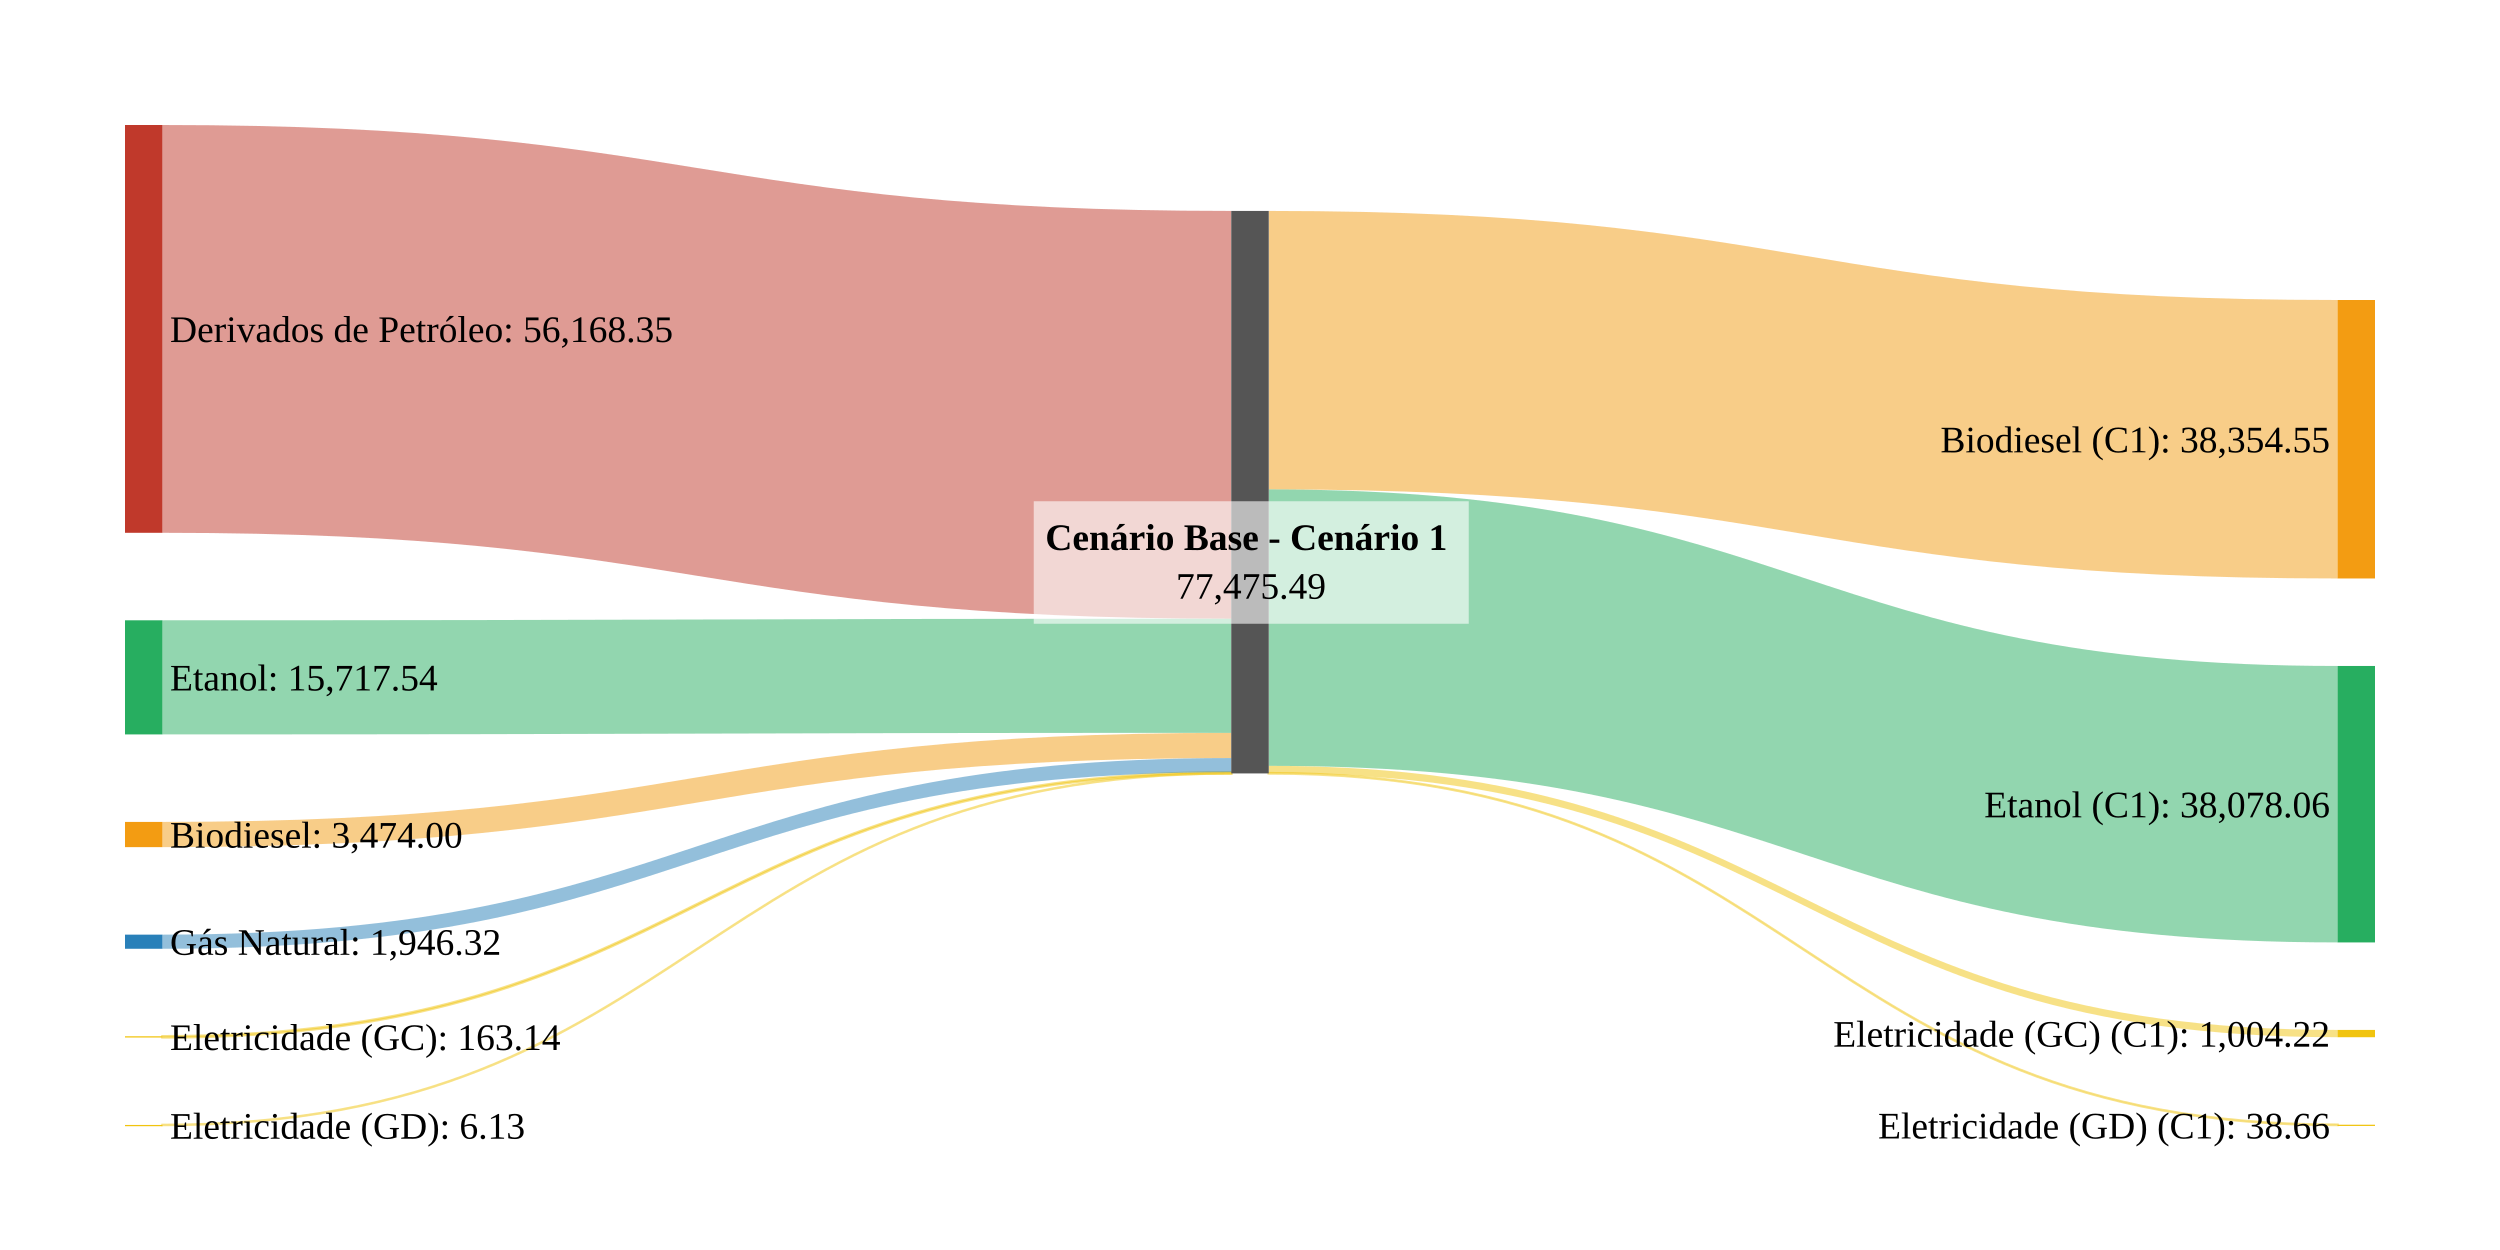
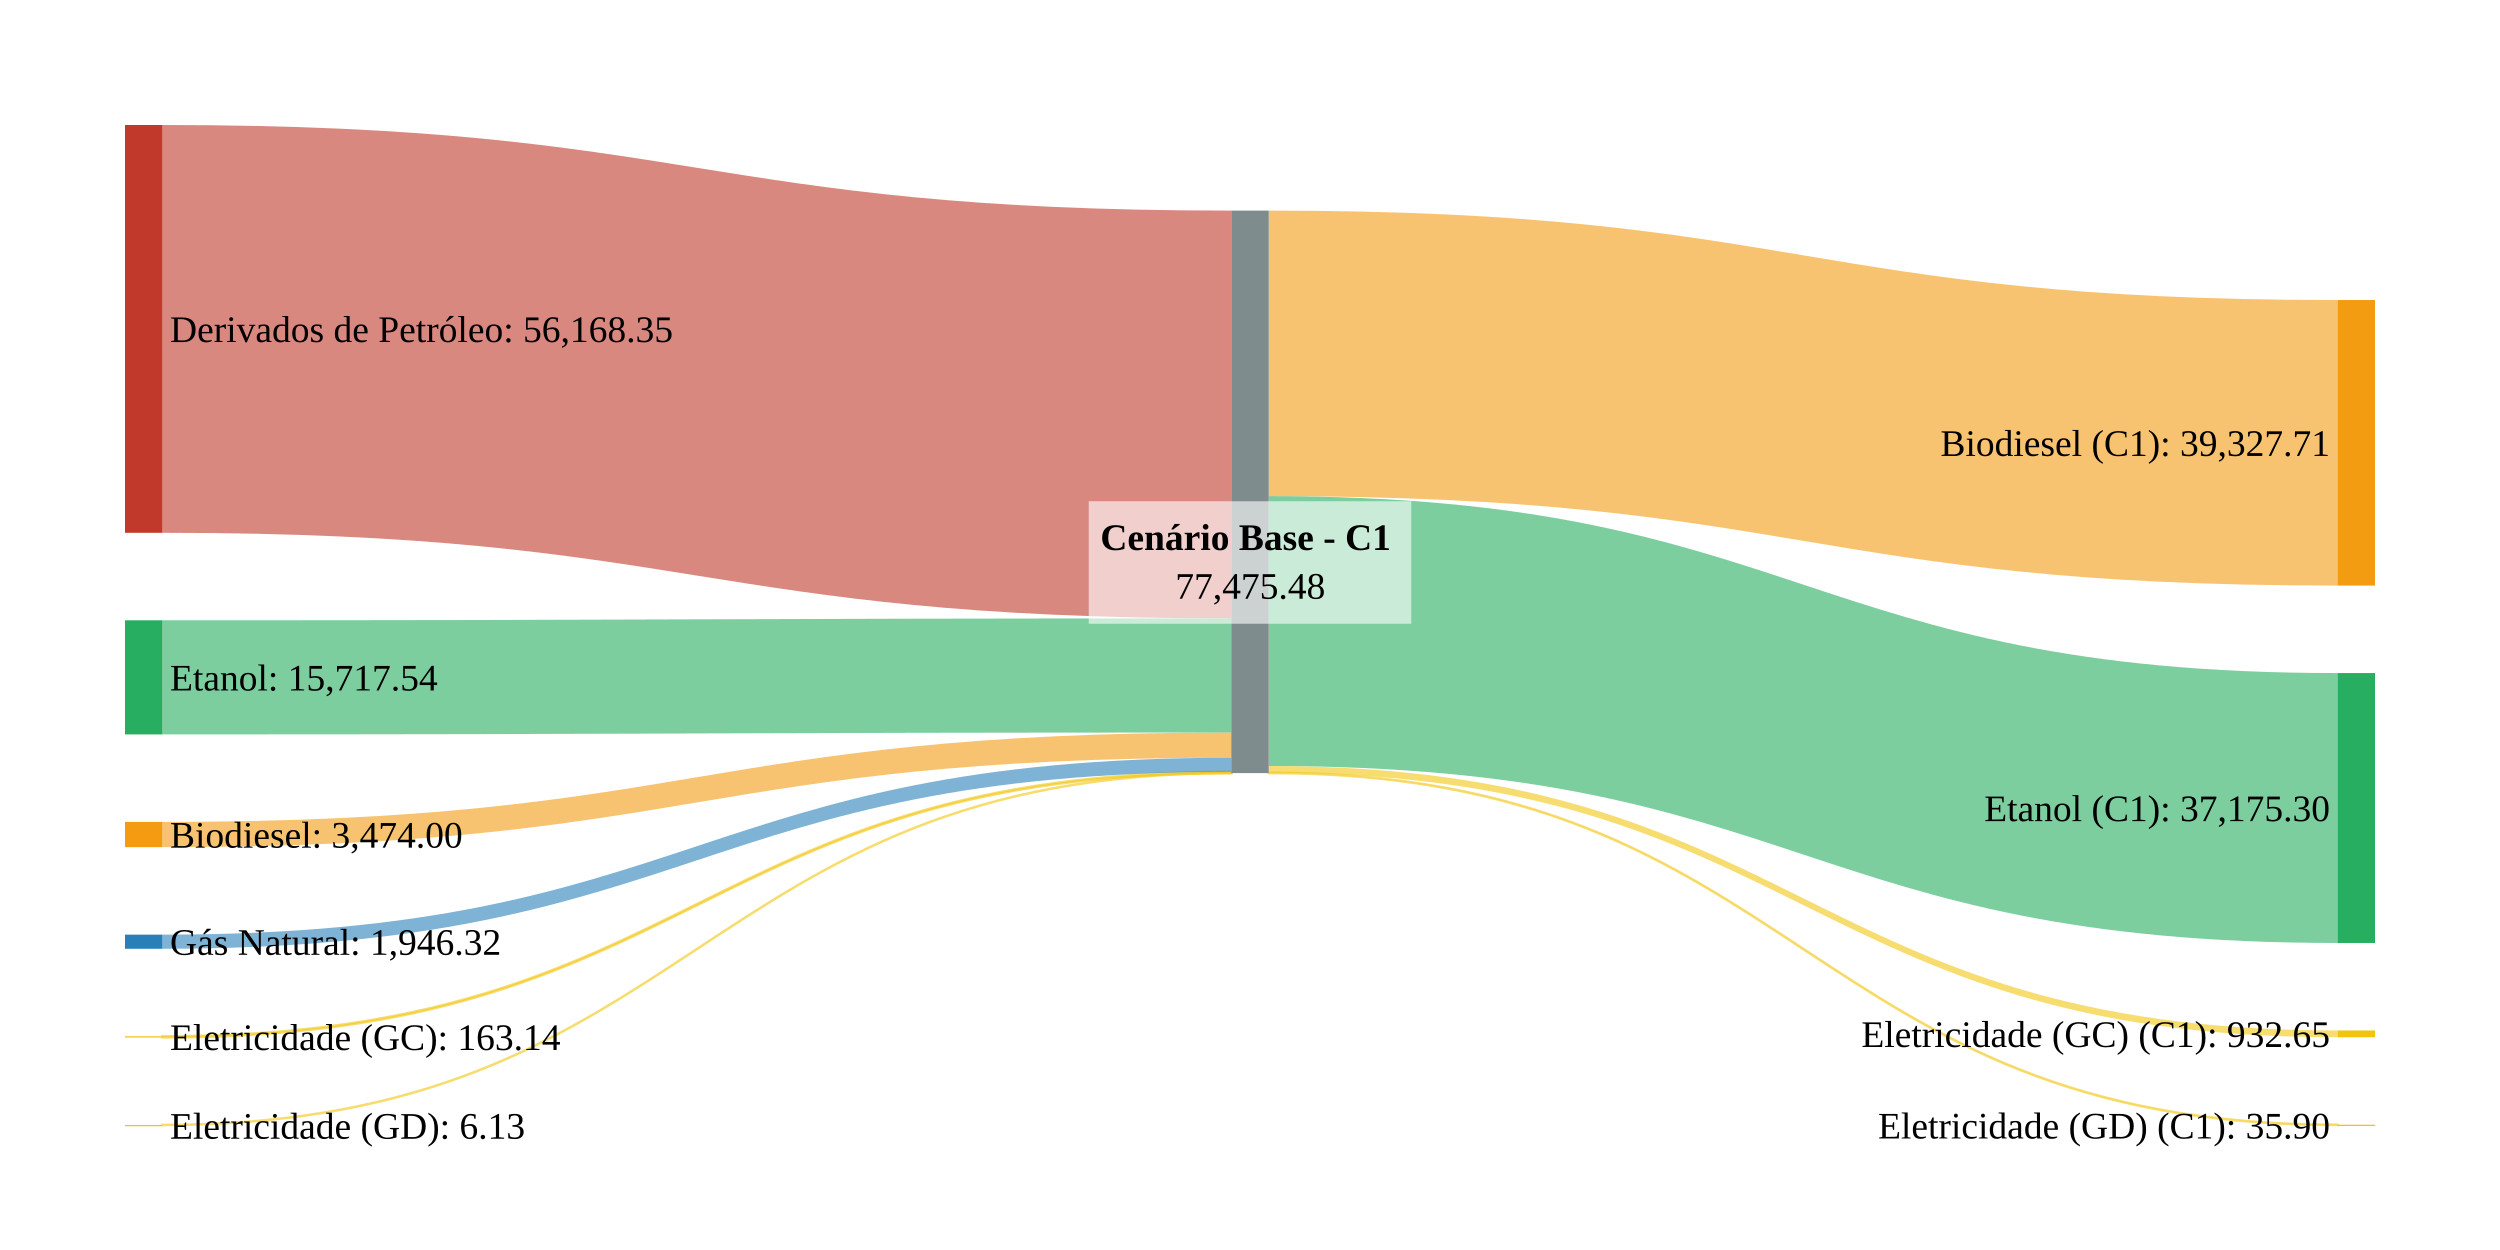
<svg xmlns="http://www.w3.org/2000/svg" class="main-svg" width="1000" height="500" style="" viewBox="0 0 1000 500">
  <rect x="0" y="0" width="1000" height="500" style="fill: rgb(255, 255, 255); fill-opacity: 1;" />
-   <defs id="defs-f22145">
+   <defs id="defs-c9fcf5">
    <g class="clips" />
    <g class="gradients" />
    <g class="patterns" />
  </defs>
  <g class="bglayer" />
  <g class="layer-below">
    <g class="imagelayer" />
    <g class="shapelayer" />
  </g>
  <g class="cartesianlayer" />
  <g class="polarlayer" />
  <g class="smithlayer" />
  <g class="ternarylayer" />
  <g class="geolayer" />
  <g class="funnelarealayer" />
  <g class="pielayer" />
  <g class="iciclelayer" />
  <g class="treemaplayer" />
  <g class="sunburstlayer" />
  <g class="glimages" />
  <g class="sankey" transform="translate(50,50)matrix(1 0 0 1 0 0)" style="box-sizing: content-box; position: absolute; left: 0px; shape-rendering: geometricprecision; pointer-events: none;">
    <g class="sankey-links" style="fill: none;">
-       <path class="sankey-link" d="M15,-5.684341886080802e-14C228.75,-5.684341886080802e-14 228.75,34.372 442.5,34.372L442.5,197.493C228.75,197.493 228.75,163.121 15,163.121Z" style="stroke: rgb(68, 68, 68); stroke-opacity: 1; fill: rgb(192, 57, 43); fill-opacity: 0.5; stroke-width: 0; opacity: 1;" />
-       <path class="sankey-link" d="M15,278.767C228.75,278.767 228.75,243.139 442.5,243.139L442.5,253.228C228.75,253.228 228.75,288.856 15,288.856Z" style="stroke: rgb(68, 68, 68); stroke-opacity: 1; fill: rgb(243, 156, 18); fill-opacity: 0.5; stroke-width: 0; opacity: 1;" />
-       <path class="sankey-link" d="M15,198.121C228.75,198.121 228.75,197.493 442.5,197.493L442.5,243.139C228.75,243.139 228.75,243.767 15,243.767Z" style="stroke: rgb(68, 68, 68); stroke-opacity: 1; fill: rgb(39, 174, 96); fill-opacity: 0.5; stroke-width: 0; opacity: 1;" />
-       <path class="sankey-link" d="M15,364.508C228.75,364.508 228.75,258.88 442.5,258.88L442.5,259.354C228.75,259.354 228.75,364.982 15,364.982Z" style="stroke: rgb(241, 196, 15); stroke-opacity: 0.5; fill: rgb(241, 196, 15); fill-opacity: 0.5; stroke-width: 1; opacity: 1;" />
-       <path class="sankey-link" d="M15,399.982C228.75,399.982 228.75,259.354 442.5,259.354L442.5,259.372C228.75,259.372 228.75,400 15,400Z" style="stroke: rgb(241, 196, 15); stroke-opacity: 0.5; fill: rgb(241, 196, 15); fill-opacity: 0.5; stroke-width: 1; opacity: 1;" />
-       <path class="sankey-link" d="M15,323.856C228.75,323.856 228.75,253.228 442.5,253.228L442.5,258.88C228.75,258.88 228.75,329.508 15,329.508Z" style="stroke: rgb(68, 68, 68); stroke-opacity: 1; fill: rgb(41, 128, 185); fill-opacity: 0.5; stroke-width: 0; opacity: 1;" />
-       <path class="sankey-link" d="M457.5,34.372C671.25,34.372 671.25,70 885,70L885,181.387C671.25,181.387 671.25,145.759 457.5,145.759Z" style="stroke: rgb(68, 68, 68); stroke-opacity: 1; fill: rgb(243, 156, 18); fill-opacity: 0.5; stroke-width: 0; opacity: 1;" />
-       <path class="sankey-link" d="M457.5,145.759C671.25,145.759 671.25,216.387 885,216.387L885,326.971C671.25,326.971 671.25,256.343 457.5,256.343Z" style="stroke: rgb(68, 68, 68); stroke-opacity: 1; fill: rgb(39, 174, 96); fill-opacity: 0.5; stroke-width: 0; opacity: 1;" />
-       <path class="sankey-link" d="M457.5,256.343C671.25,256.343 671.25,361.971 885,361.971L885,364.888C671.25,364.888 671.25,259.259 457.5,259.259Z" style="stroke: rgb(68, 68, 68); stroke-opacity: 1; fill: rgb(241, 196, 15); fill-opacity: 0.5; stroke-width: 0; opacity: 1;" />
-       <path class="sankey-link" d="M457.5,259.259C671.25,259.259 671.25,399.888 885,399.888L885,400C671.25,400 671.25,259.372 457.5,259.372Z" style="stroke: rgb(241, 196, 15); stroke-opacity: 0.5; fill: rgb(241, 196, 15); fill-opacity: 0.5; stroke-width: 1; opacity: 1;" />
+       <path class="sankey-link" d="M15,2.1316282072803006e-13C228.75,2.1316282072803006e-13 228.75,34.239 442.5,34.239L442.5,197.36C228.75,197.36 228.75,163.121 15,163.121Z" style="stroke: rgb(68, 68, 68); stroke-opacity: 1; fill: rgb(192, 57, 43); fill-opacity: 0.6; stroke-width: 0; opacity: 1;" />
+       <path class="sankey-link" d="M15,278.767C228.75,278.767 228.75,243.006 442.5,243.006L442.5,253.095C228.75,253.095 228.75,288.856 15,288.856Z" style="stroke: rgb(68, 68, 68); stroke-opacity: 1; fill: rgb(243, 156, 18); fill-opacity: 0.6; stroke-width: 0; opacity: 1;" />
+       <path class="sankey-link" d="M15,198.121C228.75,198.121 228.75,197.36 442.5,197.36L442.5,243.006C228.75,243.006 228.75,243.767 15,243.767Z" style="stroke: rgb(68, 68, 68); stroke-opacity: 1; fill: rgb(39, 174, 96); fill-opacity: 0.6; stroke-width: 0; opacity: 1;" />
+       <path class="sankey-link" d="M15,364.508C228.75,364.508 228.75,258.747 442.5,258.747L442.5,259.221C228.75,259.221 228.75,364.982 15,364.982Z" style="stroke: rgb(241, 196, 15); stroke-opacity: 0.6; fill: rgb(241, 196, 15); fill-opacity: 0.6; stroke-width: 1; opacity: 1;" />
+       <path class="sankey-link" d="M15,399.982C228.75,399.982 228.75,259.221 442.5,259.221L442.5,259.239C228.75,259.239 228.75,400 15,400Z" style="stroke: rgb(241, 196, 15); stroke-opacity: 0.6; fill: rgb(241, 196, 15); fill-opacity: 0.6; stroke-width: 1; opacity: 1;" />
+       <path class="sankey-link" d="M15,323.856C228.75,323.856 228.75,253.095 442.5,253.095L442.5,258.747C228.75,258.747 228.75,329.508 15,329.508Z" style="stroke: rgb(68, 68, 68); stroke-opacity: 1; fill: rgb(41, 128, 185); fill-opacity: 0.6; stroke-width: 0; opacity: 1;" />
+       <path class="sankey-link" d="M457.5,34.239C671.25,34.239 671.25,70.011 885,70.011L885,184.225C671.25,184.225 671.25,148.452 457.5,148.452Z" style="stroke: rgb(68, 68, 68); stroke-opacity: 1; fill: rgb(243, 156, 18); fill-opacity: 0.6; stroke-width: 0; opacity: 1;" />
+       <path class="sankey-link" d="M457.5,148.452C671.25,148.452 671.25,219.225 885,219.225L885,327.187C671.25,327.187 671.25,256.415 457.5,256.415Z" style="stroke: rgb(68, 68, 68); stroke-opacity: 1; fill: rgb(39, 174, 96); fill-opacity: 0.6; stroke-width: 0; opacity: 1;" />
+       <path class="sankey-link" d="M457.5,256.415C671.25,256.415 671.25,362.187 885,362.187L885,364.896C671.25,364.896 671.25,259.123 457.5,259.123Z" style="stroke: rgb(68, 68, 68); stroke-opacity: 1; fill: rgb(241, 196, 15); fill-opacity: 0.6; stroke-width: 0; opacity: 1;" />
+       <path class="sankey-link" d="M457.5,259.123C671.25,259.123 671.25,399.896 885,399.896L885,400C671.25,400 671.25,259.228 457.5,259.228Z" style="stroke: rgb(241, 196, 15); stroke-opacity: 0.6; fill: rgb(241, 196, 15); fill-opacity: 0.6; stroke-width: 1; opacity: 1;" />
    </g>
    <g class="sankey-node-set" style="cursor: move;">
-       <g class="sankey-node" transform="translate(0.000,-0.000)" style="opacity: 1;">
+       <g class="sankey-node" transform="translate(0.000,0.000)" style="opacity: 1;">
        <rect class="node-rect" width="15" height="163.121" style="stroke-width: 0; stroke: rgb(255, 255, 255); stroke-opacity: 1; fill: rgb(192, 57, 43); fill-opacity: 1;" />
        <text class="node-label" data-notex="1" x="0" y="0" text-anchor="start" transform="translate(18,86.81051)" style="cursor: default; font-family: 'Times New Roman'; font-size: 15px; fill: rgb(0, 0, 0); fill-opacity: 1; text-shadow: rgb(255, 255, 255) 1px 1px 1px, rgb(255, 255, 255) -1px -1px 1px, rgb(255, 255, 255) 1px -1px 1px, rgb(255, 255, 255) -1px 1px 1px; white-space: pre;">Derivados de Petróleo: 56,168.35</text>
      </g>
      <g class="sankey-node" transform="translate(0.000,278.767)" style="opacity: 1;">
        <rect class="node-rect" width="15" height="10.089" style="stroke-width: 0; stroke: rgb(255, 255, 255); stroke-opacity: 1; fill: rgb(243, 156, 18); fill-opacity: 1;" />
        <text class="node-label" data-notex="1" x="0" y="0" text-anchor="start" transform="translate(18,10.2945)" style="cursor: default; font-family: 'Times New Roman'; font-size: 15px; fill: rgb(0, 0, 0); fill-opacity: 1; text-shadow: rgb(255, 255, 255) 1px 1px 1px, rgb(255, 255, 255) -1px -1px 1px, rgb(255, 255, 255) 1px -1px 1px, rgb(255, 255, 255) -1px 1px 1px; white-space: pre;">Biodiesel: 3,474.00</text>
      </g>
      <g class="sankey-node" transform="translate(0.000,198.121)" style="opacity: 1;">
        <rect class="node-rect" width="15" height="45.646" style="stroke-width: 0; stroke: rgb(255, 255, 255); stroke-opacity: 1; fill: rgb(39, 174, 96); fill-opacity: 1;" />
        <text class="node-label" data-notex="1" x="0" y="0" text-anchor="start" transform="translate(18,28.073)" style="cursor: default; font-family: 'Times New Roman'; font-size: 15px; fill: rgb(0, 0, 0); fill-opacity: 1; text-shadow: rgb(255, 255, 255) 1px 1px 1px, rgb(255, 255, 255) -1px -1px 1px, rgb(255, 255, 255) 1px -1px 1px, rgb(255, 255, 255) -1px 1px 1px; white-space: pre;">Etanol: 15,717.54</text>
      </g>
      <g class="sankey-node" transform="translate(0.000,364.508)" style="opacity: 1;">
        <rect class="node-rect" width="15" height="0.5" style="stroke-width: 0; stroke: rgb(255, 255, 255); stroke-opacity: 1; fill: rgb(241, 196, 15); fill-opacity: 1;" />
        <text class="node-label" data-notex="1" x="0" y="0" text-anchor="start" transform="translate(18,5.5)" style="cursor: default; font-family: 'Times New Roman'; font-size: 15px; fill: rgb(0, 0, 0); fill-opacity: 1; text-shadow: rgb(255, 255, 255) 1px 1px 1px, rgb(255, 255, 255) -1px -1px 1px, rgb(255, 255, 255) 1px -1px 1px, rgb(255, 255, 255) -1px 1px 1px; white-space: pre;">Eletricidade (GC): 163.14</text>
      </g>
      <g class="sankey-node" transform="translate(0.000,399.982)" style="opacity: 1;">
        <rect class="node-rect" width="15" height="0.5" style="stroke-width: 0; stroke: rgb(255, 255, 255); stroke-opacity: 1; fill: rgb(241, 196, 15); fill-opacity: 1;" />
        <text class="node-label" data-notex="1" x="0" y="0" text-anchor="start" transform="translate(18,5.5)" style="cursor: default; font-family: 'Times New Roman'; font-size: 15px; fill: rgb(0, 0, 0); fill-opacity: 1; text-shadow: rgb(255, 255, 255) 1px 1px 1px, rgb(255, 255, 255) -1px -1px 1px, rgb(255, 255, 255) 1px -1px 1px, rgb(255, 255, 255) -1px 1px 1px; white-space: pre;">Eletricidade (GD): 6.13</text>
      </g>
      <g class="sankey-node" transform="translate(0.000,323.856)" style="opacity: 1;">
        <rect class="node-rect" width="15" height="5.652" style="stroke-width: 0; stroke: rgb(255, 255, 255); stroke-opacity: 1; fill: rgb(41, 128, 185); fill-opacity: 1;" />
        <text class="node-label" data-notex="1" x="0" y="0" text-anchor="start" transform="translate(18,8.076197)" style="cursor: default; font-family: 'Times New Roman'; font-size: 15px; fill: rgb(0, 0, 0); fill-opacity: 1; text-shadow: rgb(255, 255, 255) 1px 1px 1px, rgb(255, 255, 255) -1px -1px 1px, rgb(255, 255, 255) 1px -1px 1px, rgb(255, 255, 255) -1px 1px 1px; white-space: pre;">Gás Natural: 1,946.32</text>
      </g>
-       <g class="sankey-node" transform="translate(442.500,34.372)" style="opacity: 1;">
-         <rect class="node-rect" width="15" height="225" style="stroke-width: 0; stroke: rgb(255, 255, 255); stroke-opacity: 1; fill: rgb(85, 85, 85); fill-opacity: 1;" />
+       <g class="sankey-node" transform="translate(442.500,34.239)" style="opacity: 1;">
+         <rect class="node-rect" width="15" height="225" style="stroke-width: 0; stroke: rgb(255, 255, 255); stroke-opacity: 1; fill: rgb(127, 140, 141); fill-opacity: 1;" />
        <text class="node-label" data-notex="1" x="0" y="0" text-anchor="start" transform="translate(18,117.75)" style="cursor: default; font-family: 'Times New Roman'; font-size: 15px; fill: rgb(0, 0, 0); fill-opacity: 1; text-shadow: rgb(255, 255, 255) 1px 1px 1px, rgb(255, 255, 255) -1px -1px 1px, rgb(255, 255, 255) 1px -1px 1px, rgb(255, 255, 255) -1px 1px 1px; white-space: pre;" />
      </g>
-       <g class="sankey-node" transform="translate(885.000,70.000)" style="opacity: 1;">
-         <rect class="node-rect" width="15" height="111.387" style="stroke-width: 0; stroke: rgb(255, 255, 255); stroke-opacity: 1; fill: rgb(243, 156, 18); fill-opacity: 1;" />
-         <text class="node-label" data-notex="1" x="0" y="0" text-anchor="end" transform="translate(-3,60.94358)" style="cursor: default; font-family: 'Times New Roman'; font-size: 15px; fill: rgb(0, 0, 0); fill-opacity: 1; text-shadow: rgb(255, 255, 255) 1px 1px 1px, rgb(255, 255, 255) -1px -1px 1px, rgb(255, 255, 255) 1px -1px 1px, rgb(255, 255, 255) -1px 1px 1px; white-space: pre;">Biodiesel (C1): 38,354.55</text>
+       <g class="sankey-node" transform="translate(885.000,70.011)" style="opacity: 1;">
+         <rect class="node-rect" width="15" height="114.213" style="stroke-width: 0; stroke: rgb(255, 255, 255); stroke-opacity: 1; fill: rgb(243, 156, 18); fill-opacity: 1;" />
+         <text class="node-label" data-notex="1" x="0" y="0" text-anchor="end" transform="translate(-3,62.35668)" style="cursor: default; font-family: 'Times New Roman'; font-size: 15px; fill: rgb(0, 0, 0); fill-opacity: 1; text-shadow: rgb(255, 255, 255) 1px 1px 1px, rgb(255, 255, 255) -1px -1px 1px, rgb(255, 255, 255) 1px -1px 1px, rgb(255, 255, 255) -1px 1px 1px; white-space: pre;">Biodiesel (C1): 39,327.71</text>
      </g>
-       <g class="sankey-node" transform="translate(885.000,216.387)" style="opacity: 1;">
-         <rect class="node-rect" width="15" height="110.584" style="stroke-width: 0; stroke: rgb(255, 255, 255); stroke-opacity: 1; fill: rgb(39, 174, 96); fill-opacity: 1;" />
-         <text class="node-label" data-notex="1" x="0" y="0" text-anchor="end" transform="translate(-3,60.5421)" style="cursor: default; font-family: 'Times New Roman'; font-size: 15px; fill: rgb(0, 0, 0); fill-opacity: 1; text-shadow: rgb(255, 255, 255) 1px 1px 1px, rgb(255, 255, 255) -1px -1px 1px, rgb(255, 255, 255) 1px -1px 1px, rgb(255, 255, 255) -1px 1px 1px; white-space: pre;">Etanol (C1): 38,078.06</text>
+       <g class="sankey-node" transform="translate(885.000,219.225)" style="opacity: 1;">
+         <rect class="node-rect" width="15" height="107.962" style="stroke-width: 0; stroke: rgb(255, 255, 255); stroke-opacity: 1; fill: rgb(39, 174, 96); fill-opacity: 1;" />
+         <text class="node-label" data-notex="1" x="0" y="0" text-anchor="end" transform="translate(-3,59.23122)" style="cursor: default; font-family: 'Times New Roman'; font-size: 15px; fill: rgb(0, 0, 0); fill-opacity: 1; text-shadow: rgb(255, 255, 255) 1px 1px 1px, rgb(255, 255, 255) -1px -1px 1px, rgb(255, 255, 255) 1px -1px 1px, rgb(255, 255, 255) -1px 1px 1px; white-space: pre;">Etanol (C1): 37,175.30</text>
      </g>
-       <g class="sankey-node" transform="translate(885.000,361.971)" style="opacity: 1;">
-         <rect class="node-rect" width="15" height="2.916" style="stroke-width: 0; stroke: rgb(255, 255, 255); stroke-opacity: 1; fill: rgb(241, 196, 15); fill-opacity: 1;" />
-         <text class="node-label" data-notex="1" x="0" y="0" text-anchor="end" transform="translate(-3,6.7082)" style="cursor: default; font-family: 'Times New Roman'; font-size: 15px; fill: rgb(0, 0, 0); fill-opacity: 1; text-shadow: rgb(255, 255, 255) 1px 1px 1px, rgb(255, 255, 255) -1px -1px 1px, rgb(255, 255, 255) 1px -1px 1px, rgb(255, 255, 255) -1px 1px 1px; white-space: pre;">Eletricidade (GC) (C1): 1,004.22</text>
+       <g class="sankey-node" transform="translate(885.000,362.187)" style="opacity: 1;">
+         <rect class="node-rect" width="15" height="2.709" style="stroke-width: 0; stroke: rgb(255, 255, 255); stroke-opacity: 1; fill: rgb(241, 196, 15); fill-opacity: 1;" />
+         <text class="node-label" data-notex="1" x="0" y="0" text-anchor="end" transform="translate(-3,6.604275)" style="cursor: default; font-family: 'Times New Roman'; font-size: 15px; fill: rgb(0, 0, 0); fill-opacity: 1; text-shadow: rgb(255, 255, 255) 1px 1px 1px, rgb(255, 255, 255) -1px -1px 1px, rgb(255, 255, 255) 1px -1px 1px, rgb(255, 255, 255) -1px 1px 1px; white-space: pre;">Eletricidade (GC) (C1): 932.65</text>
      </g>
-       <g class="sankey-node" transform="translate(885.000,399.888)" style="opacity: 1;">
+       <g class="sankey-node" transform="translate(885.000,399.896)" style="opacity: 1;">
        <rect class="node-rect" width="15" height="0.5" style="stroke-width: 0; stroke: rgb(255, 255, 255); stroke-opacity: 1; fill: rgb(241, 196, 15); fill-opacity: 1;" />
-         <text class="node-label" data-notex="1" x="0" y="0" text-anchor="end" transform="translate(-3,5.5)" style="cursor: default; font-family: 'Times New Roman'; font-size: 15px; fill: rgb(0, 0, 0); fill-opacity: 1; text-shadow: rgb(255, 255, 255) 1px 1px 1px, rgb(255, 255, 255) -1px -1px 1px, rgb(255, 255, 255) 1px -1px 1px, rgb(255, 255, 255) -1px 1px 1px; white-space: pre;">Eletricidade (GD) (C1): 38.66</text>
+         <text class="node-label" data-notex="1" x="0" y="0" text-anchor="end" transform="translate(-3,5.5)" style="cursor: default; font-family: 'Times New Roman'; font-size: 15px; fill: rgb(0, 0, 0); fill-opacity: 1; text-shadow: rgb(255, 255, 255) 1px 1px 1px, rgb(255, 255, 255) -1px -1px 1px, rgb(255, 255, 255) 1px -1px 1px, rgb(255, 255, 255) -1px 1px 1px; white-space: pre;">Eletricidade (GD) (C1): 35.90</text>
      </g>
    </g>
  </g>
-   <defs id="topdefs-f22145">
+   <defs id="topdefs-c9fcf5">
    <g class="clips" />
  </defs>
  <g class="layer-above">
    <g class="imagelayer" />
    <g class="shapelayer" />
  </g>
  <g class="infolayer">
    <g class="g-gtitle" />
    <g class="first-render" />
    <g class="annotation" data-index="0" style="opacity: 1;">
      <g class="annotation-text-g" transform="rotate(0,500,225)">
-         <g class="cursor-pointer" transform="translate(413,200)">
-           <rect class="bg" x="0.5" y="0.5" width="174" height="49" style="stroke-width: 1px; stroke: rgb(0, 0, 0); stroke-opacity: 0; fill: rgb(255, 255, 255); fill-opacity: 0.6;" />
-           <text class="annotation-text" text-anchor="middle" x="87.406" y="20" style="font-family: 'Times New Roman'; font-size: 15px; fill: rgb(0, 0, 0); fill-opacity: 1; white-space: pre;">
-             <tspan class="line" dy="0em" x="87.406" y="20">
-               <tspan style="font-weight:bold">Cenário Base - Cenário 1</tspan>
+         <g class="cursor-pointer" transform="translate(435,200)">
+           <rect class="bg" x="0.5" y="0.5" width="129" height="49" style="stroke-width: 1px; stroke: rgb(0, 0, 0); stroke-opacity: 0; fill: rgb(255, 255, 255); fill-opacity: 0.6;" />
+           <text class="annotation-text" text-anchor="middle" x="65.125" y="20" style="font-family: 'Times New Roman'; font-size: 15px; fill: rgb(0, 0, 0); fill-opacity: 1; white-space: pre;">
+             <tspan class="line" dy="0em" x="65.125" y="20">
+               <tspan style="font-weight:bold">Cenário Base - C1</tspan>
            </tspan>
-             <tspan class="line" dy="1.3em" x="87.406" y="20">77,475.49</tspan>
+             <tspan class="line" dy="1.3em" x="65.125" y="20">77,475.48</tspan>
          </text>
        </g>
      </g>
    </g>
  </g>
</svg>
